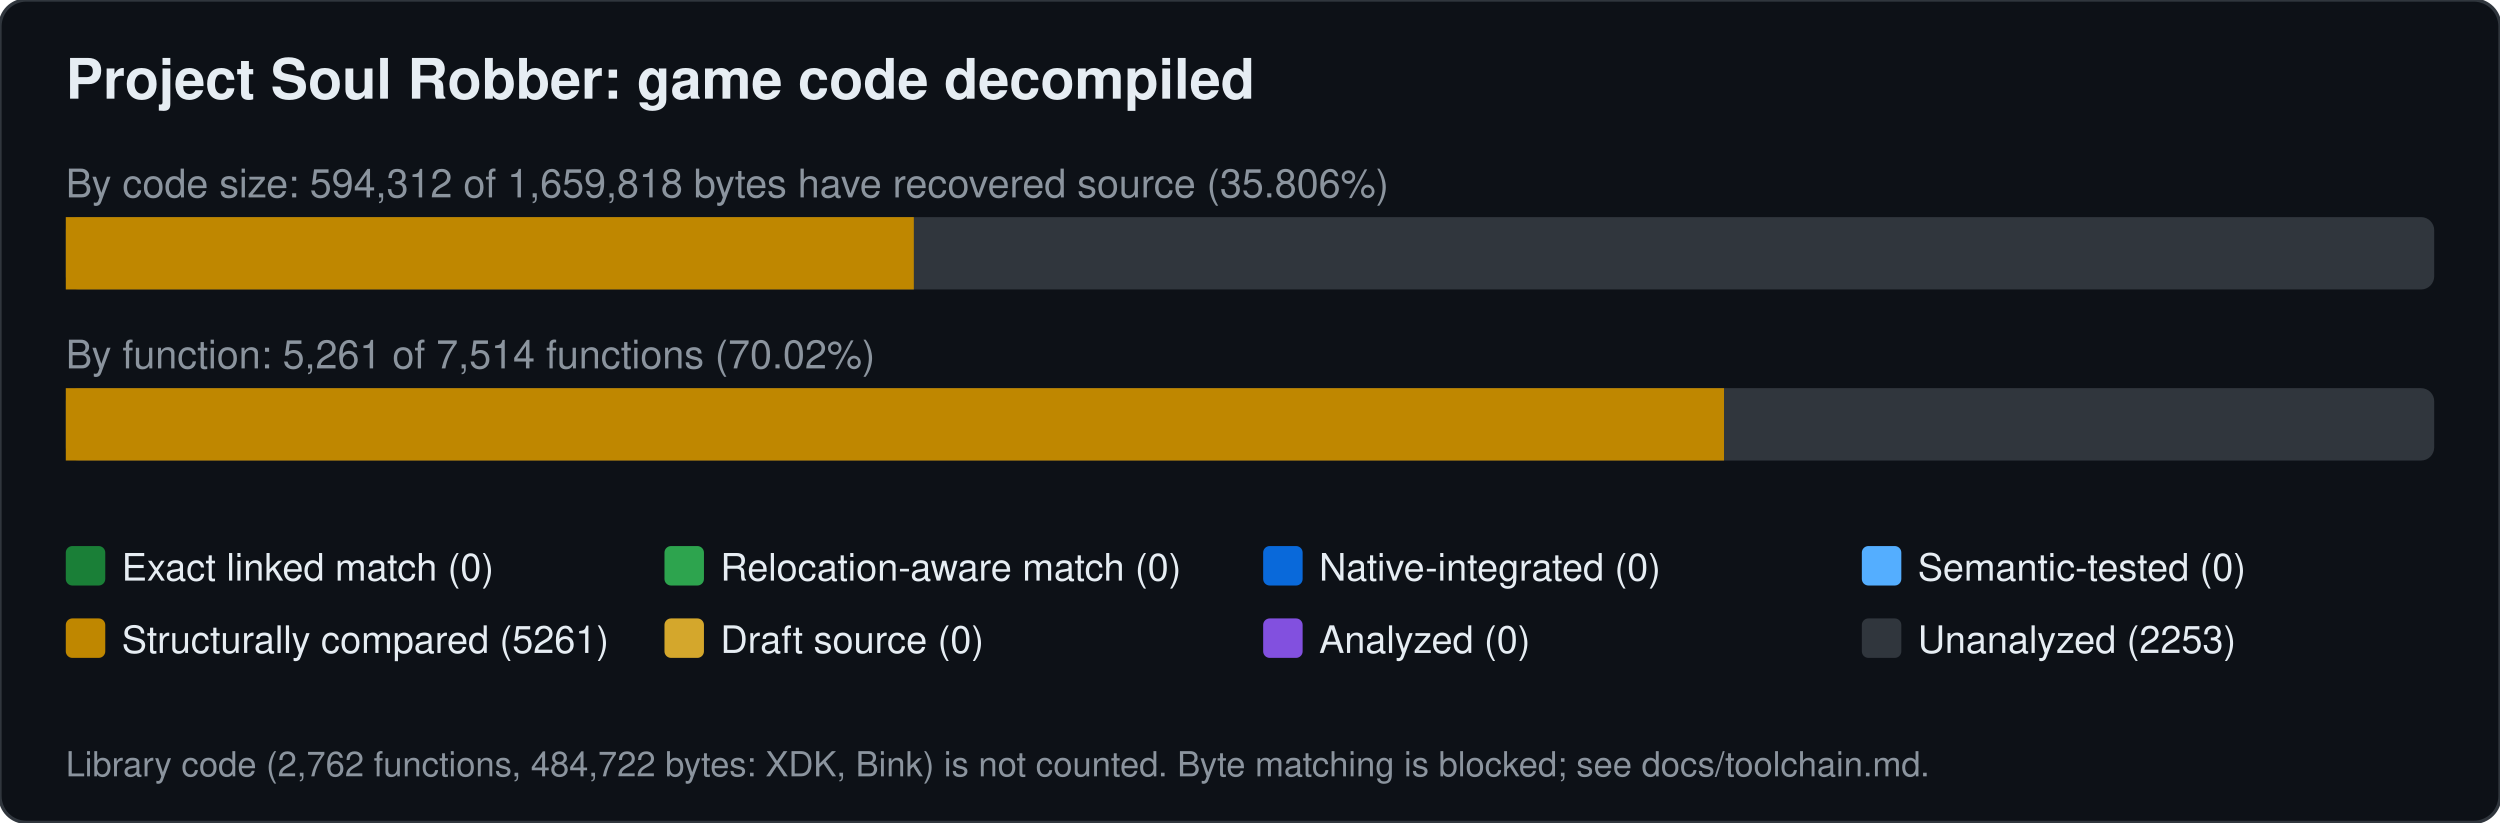
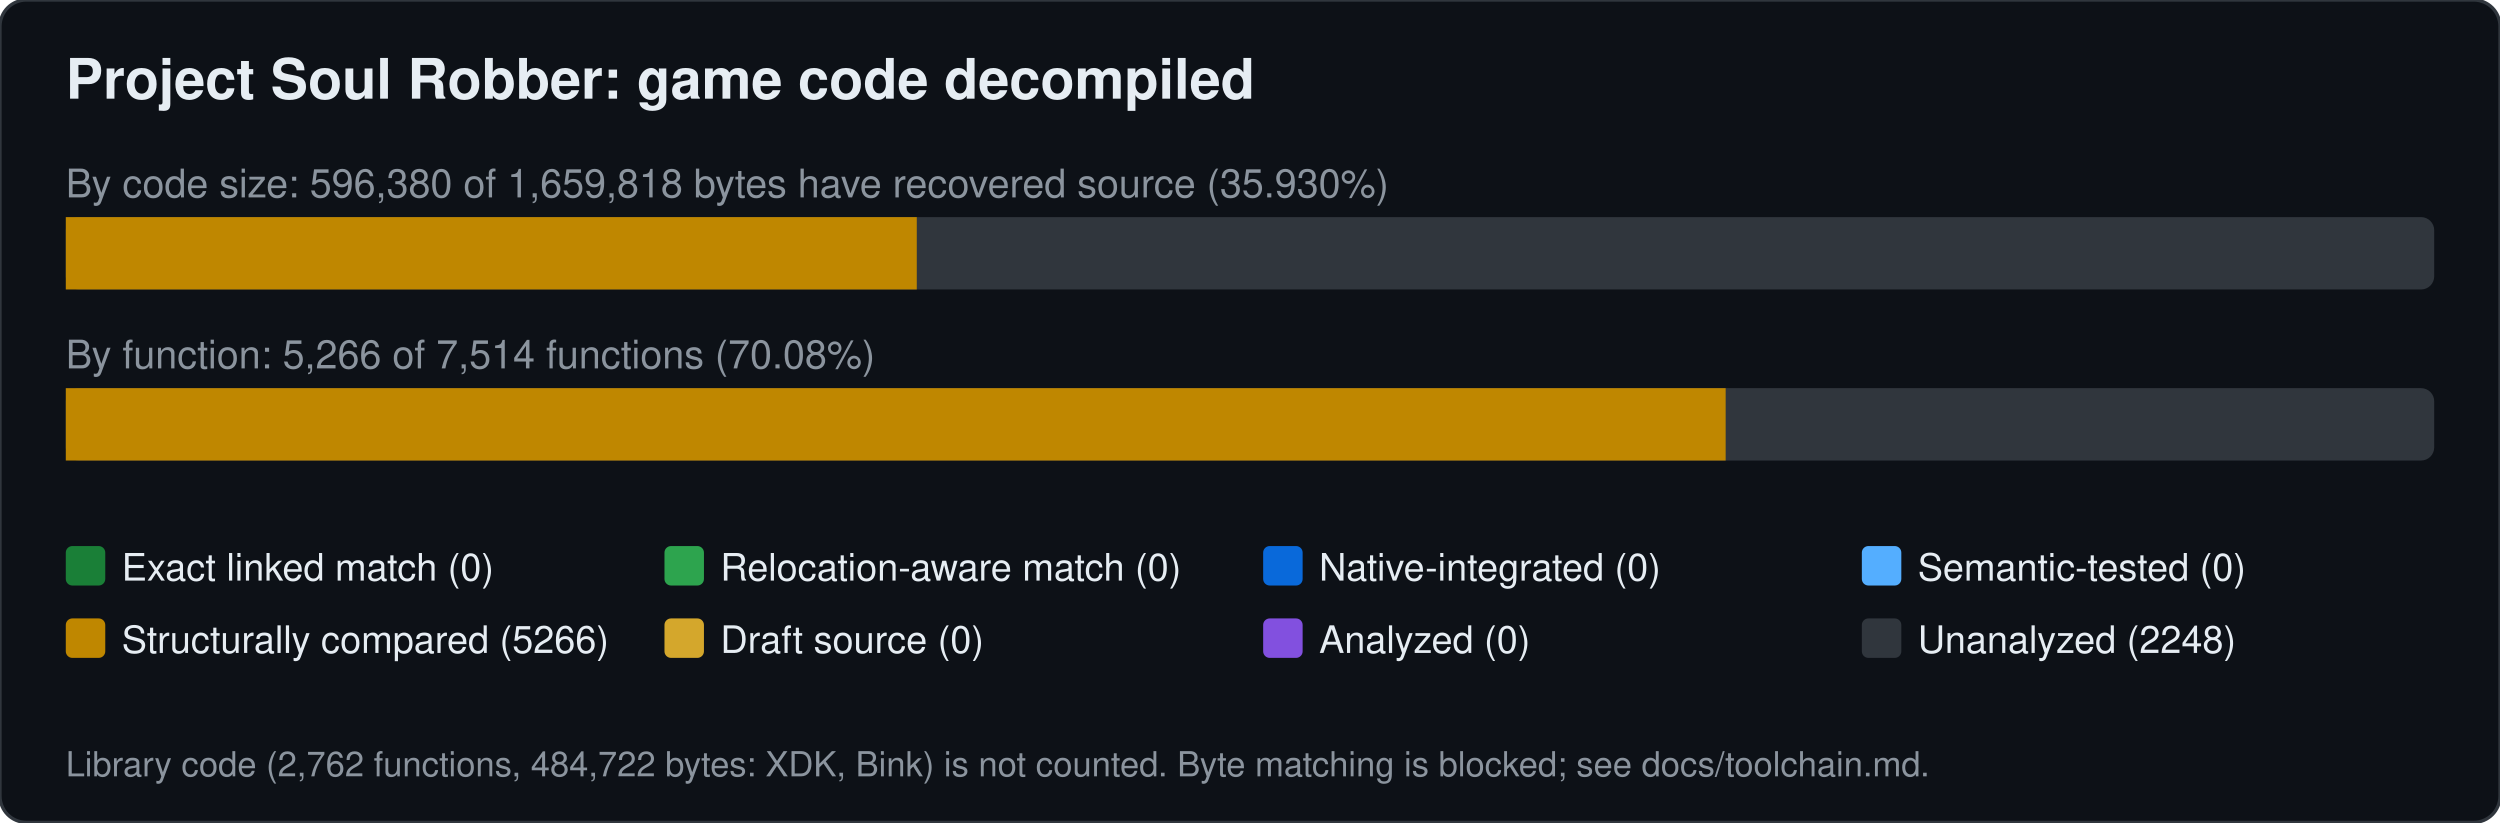
<svg xmlns="http://www.w3.org/2000/svg" width="760" height="250" viewBox="0 0 760 250" font-family="Segoe UI,Helvetica,Arial,sans-serif">
  <rect width="760" height="250" rx="8" fill="#0d1117" stroke="#30363d" />
  <text x="20" y="30" font-size="17" font-weight="600" fill="#e6edf3">Project Soul Robber: game code decompiled</text>
-   <text x="20" y="60" font-size="12" fill="#8b949e">By code size: 594,312 of 1,659,818 bytes have recovered source (35.806%)</text>
+   <text x="20" y="60" font-size="12" fill="#8b949e">By code size: 596,380 of 1,659,818 bytes have recovered source (35.930%)</text>
  <rect x="20" y="66" width="720" height="22" rx="4" fill="#30363d" />
-   <rect x="20.0" y="66" width="257.8" height="22" fill="#bf8700" />
-   <text x="20" y="112" font-size="12" fill="#8b949e">By function: 5,261 of 7,514 functions (70.02%)</text>
+   <rect x="20.0" y="66" width="258.7" height="22" fill="#bf8700" />
+   <text x="20" y="112" font-size="12" fill="#8b949e">By function: 5,266 of 7,514 functions (70.08%)</text>
  <rect x="20" y="118" width="720" height="22" rx="4" fill="#30363d" />
-   <rect x="20.0" y="118" width="504.1" height="22" fill="#bf8700" />
+   <rect x="20.0" y="118" width="504.6" height="22" fill="#bf8700" />
  <rect x="20" y="166" width="12" height="12" rx="2" fill="#1a7f37" />
  <text x="37" y="176.5" font-size="11.5" fill="#e6edf3">Exact linked match (0)</text>
  <rect x="202" y="166" width="12" height="12" rx="2" fill="#2da44e" />
  <text x="219" y="176.5" font-size="11.5" fill="#e6edf3">Relocation-aware match (0)</text>
  <rect x="384" y="166" width="12" height="12" rx="2" fill="#0969da" />
  <text x="401" y="176.5" font-size="11.5" fill="#e6edf3">Native-integrated (0)</text>
  <rect x="566" y="166" width="12" height="12" rx="2" fill="#54aeff" />
  <text x="583" y="176.5" font-size="11.5" fill="#e6edf3">Semantic-tested (0)</text>
  <rect x="20" y="188" width="12" height="12" rx="2" fill="#bf8700" />
-   <text x="37" y="198.5" font-size="11.5" fill="#e6edf3">Structurally compared (5261)</text>
+   <text x="37" y="198.5" font-size="11.5" fill="#e6edf3">Structurally compared (5266)</text>
  <rect x="202" y="188" width="12" height="12" rx="2" fill="#d4a72c" />
  <text x="219" y="198.5" font-size="11.5" fill="#e6edf3">Draft source (0)</text>
  <rect x="384" y="188" width="12" height="12" rx="2" fill="#8250df" />
  <text x="401" y="198.5" font-size="11.5" fill="#e6edf3">Analyzed (0)</text>
  <rect x="566" y="188" width="12" height="12" rx="2" fill="#30363d" />
-   <text x="583" y="198.5" font-size="11.5" fill="#e6edf3">Unanalyzed (2253)</text>
+   <text x="583" y="198.5" font-size="11.5" fill="#e6edf3">Unanalyzed (2248)</text>
  <text x="20" y="236" font-size="10.5" fill="#8b949e">Library code (2,762 functions, 484,722 bytes: XDK, Bink) is not counted. Byte matching is blocked; see docs/toolchain.md.</text>
</svg>
